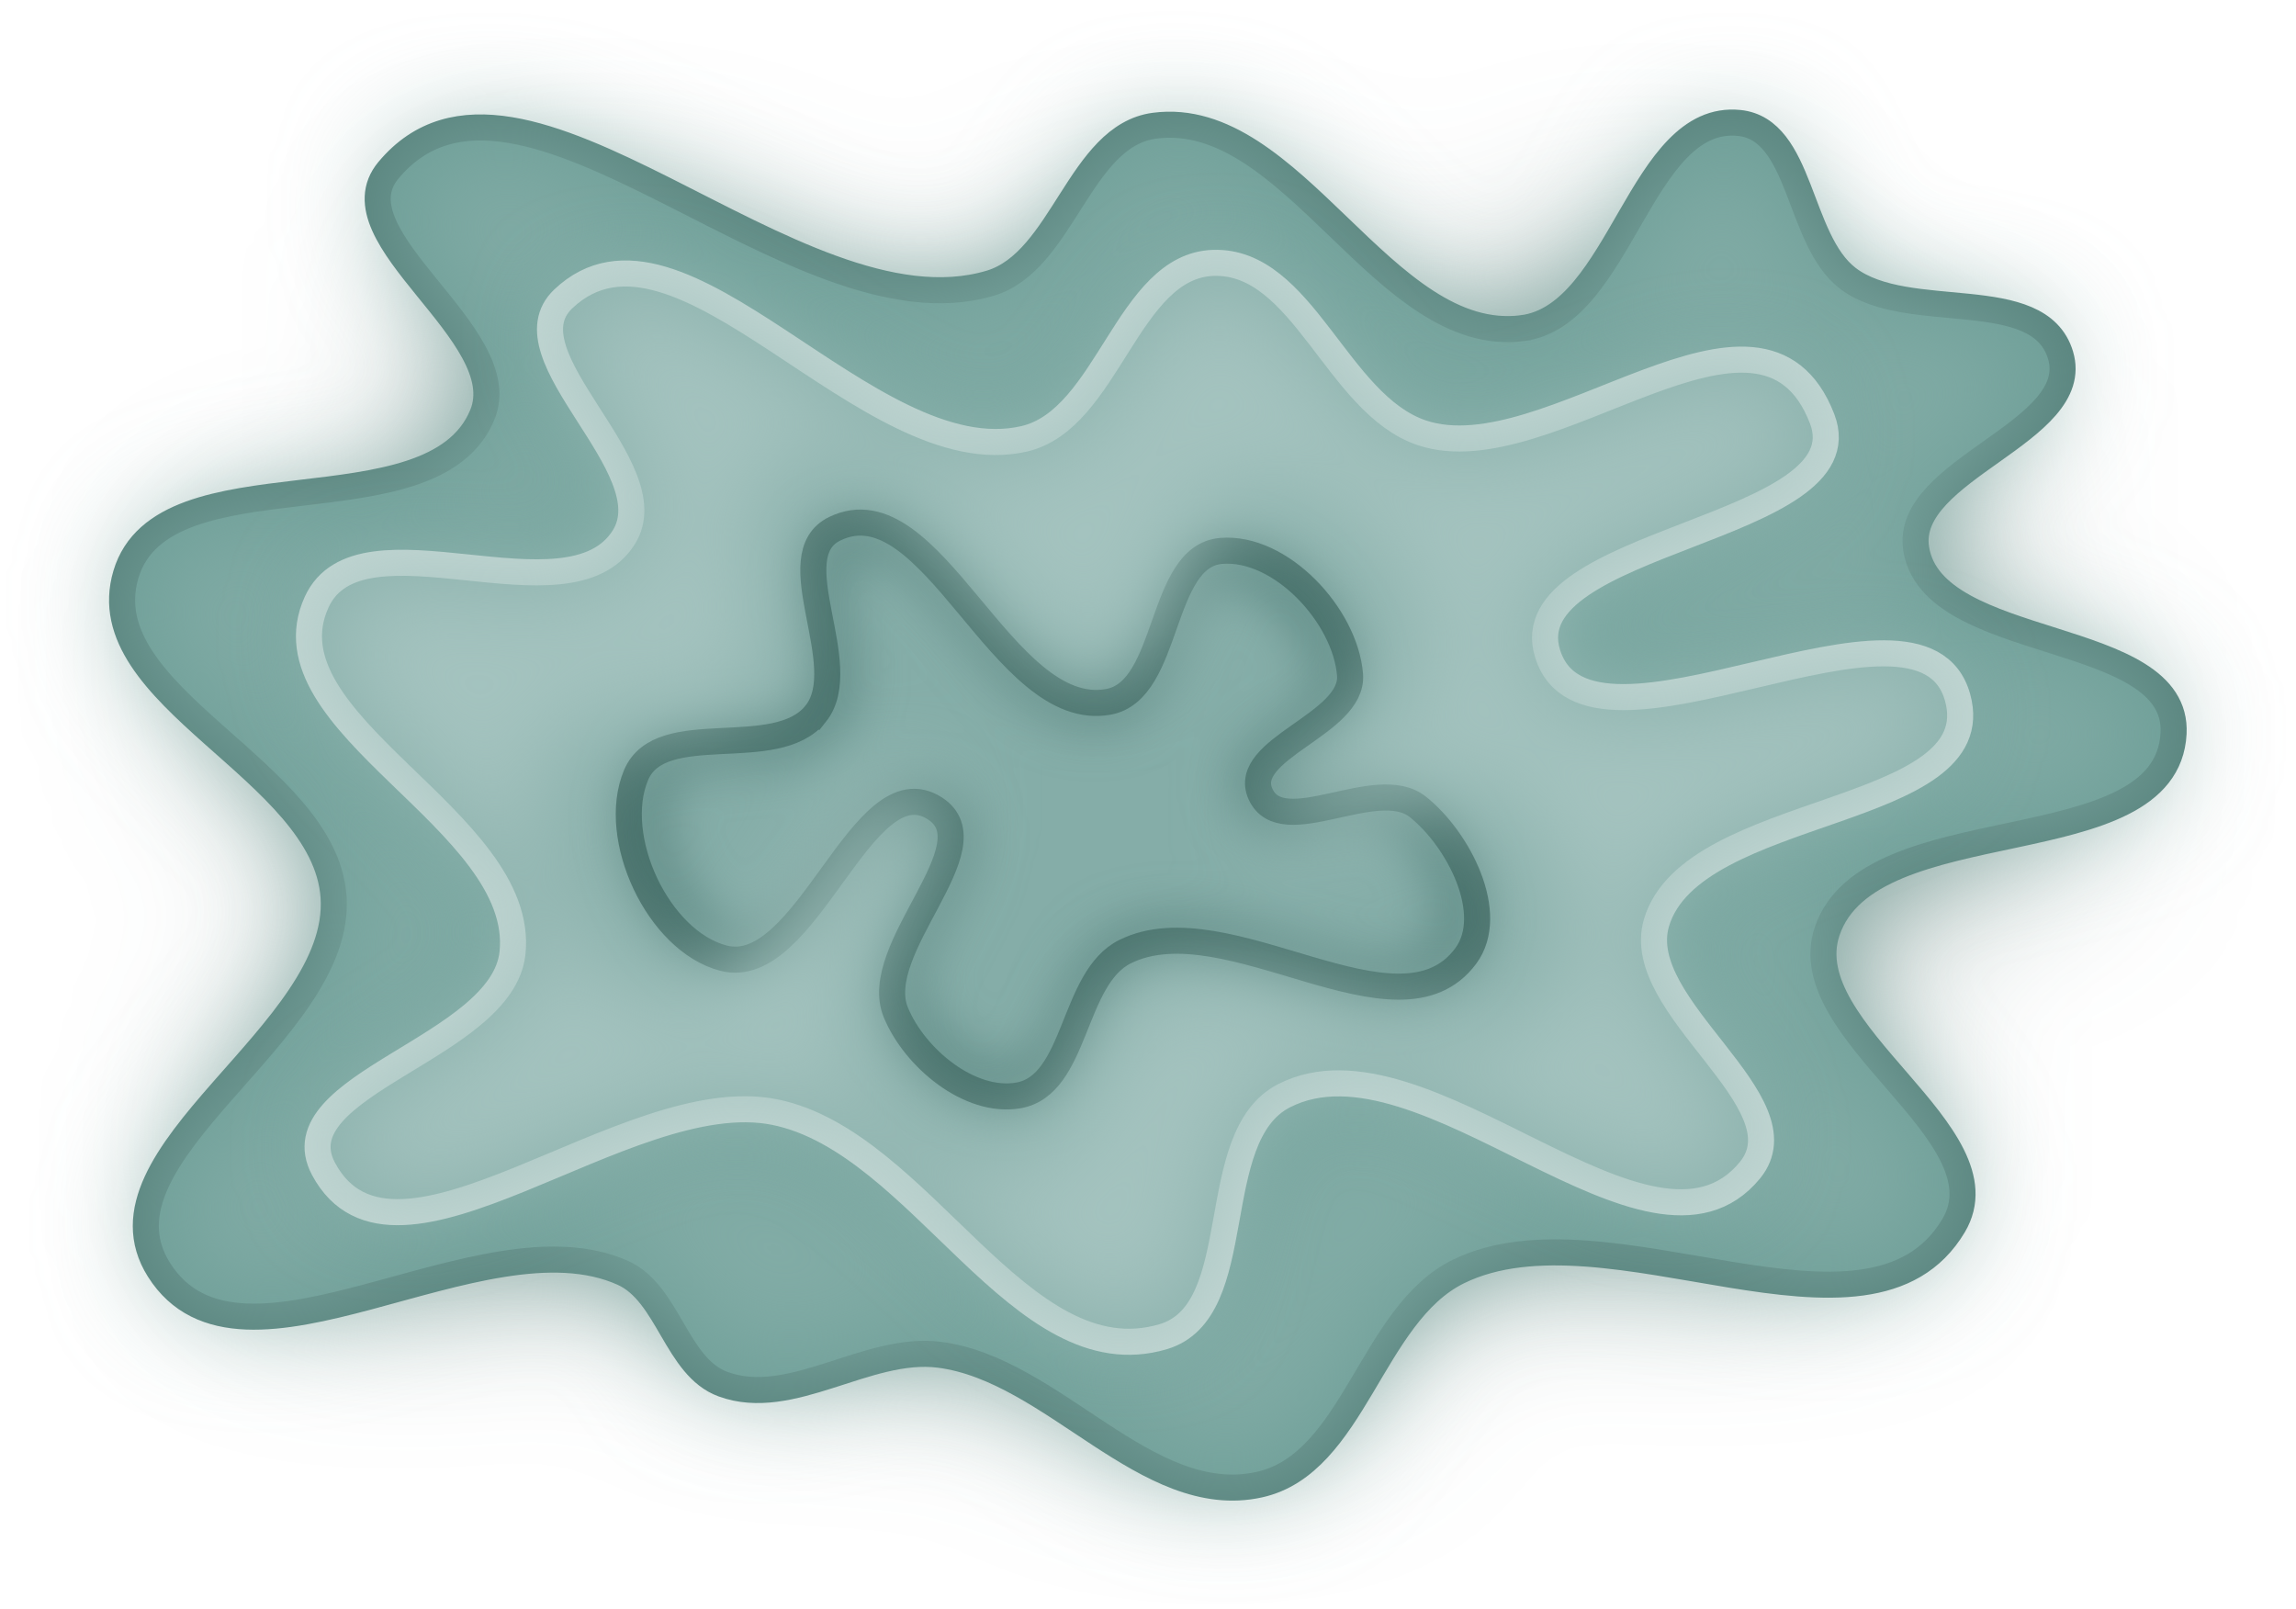
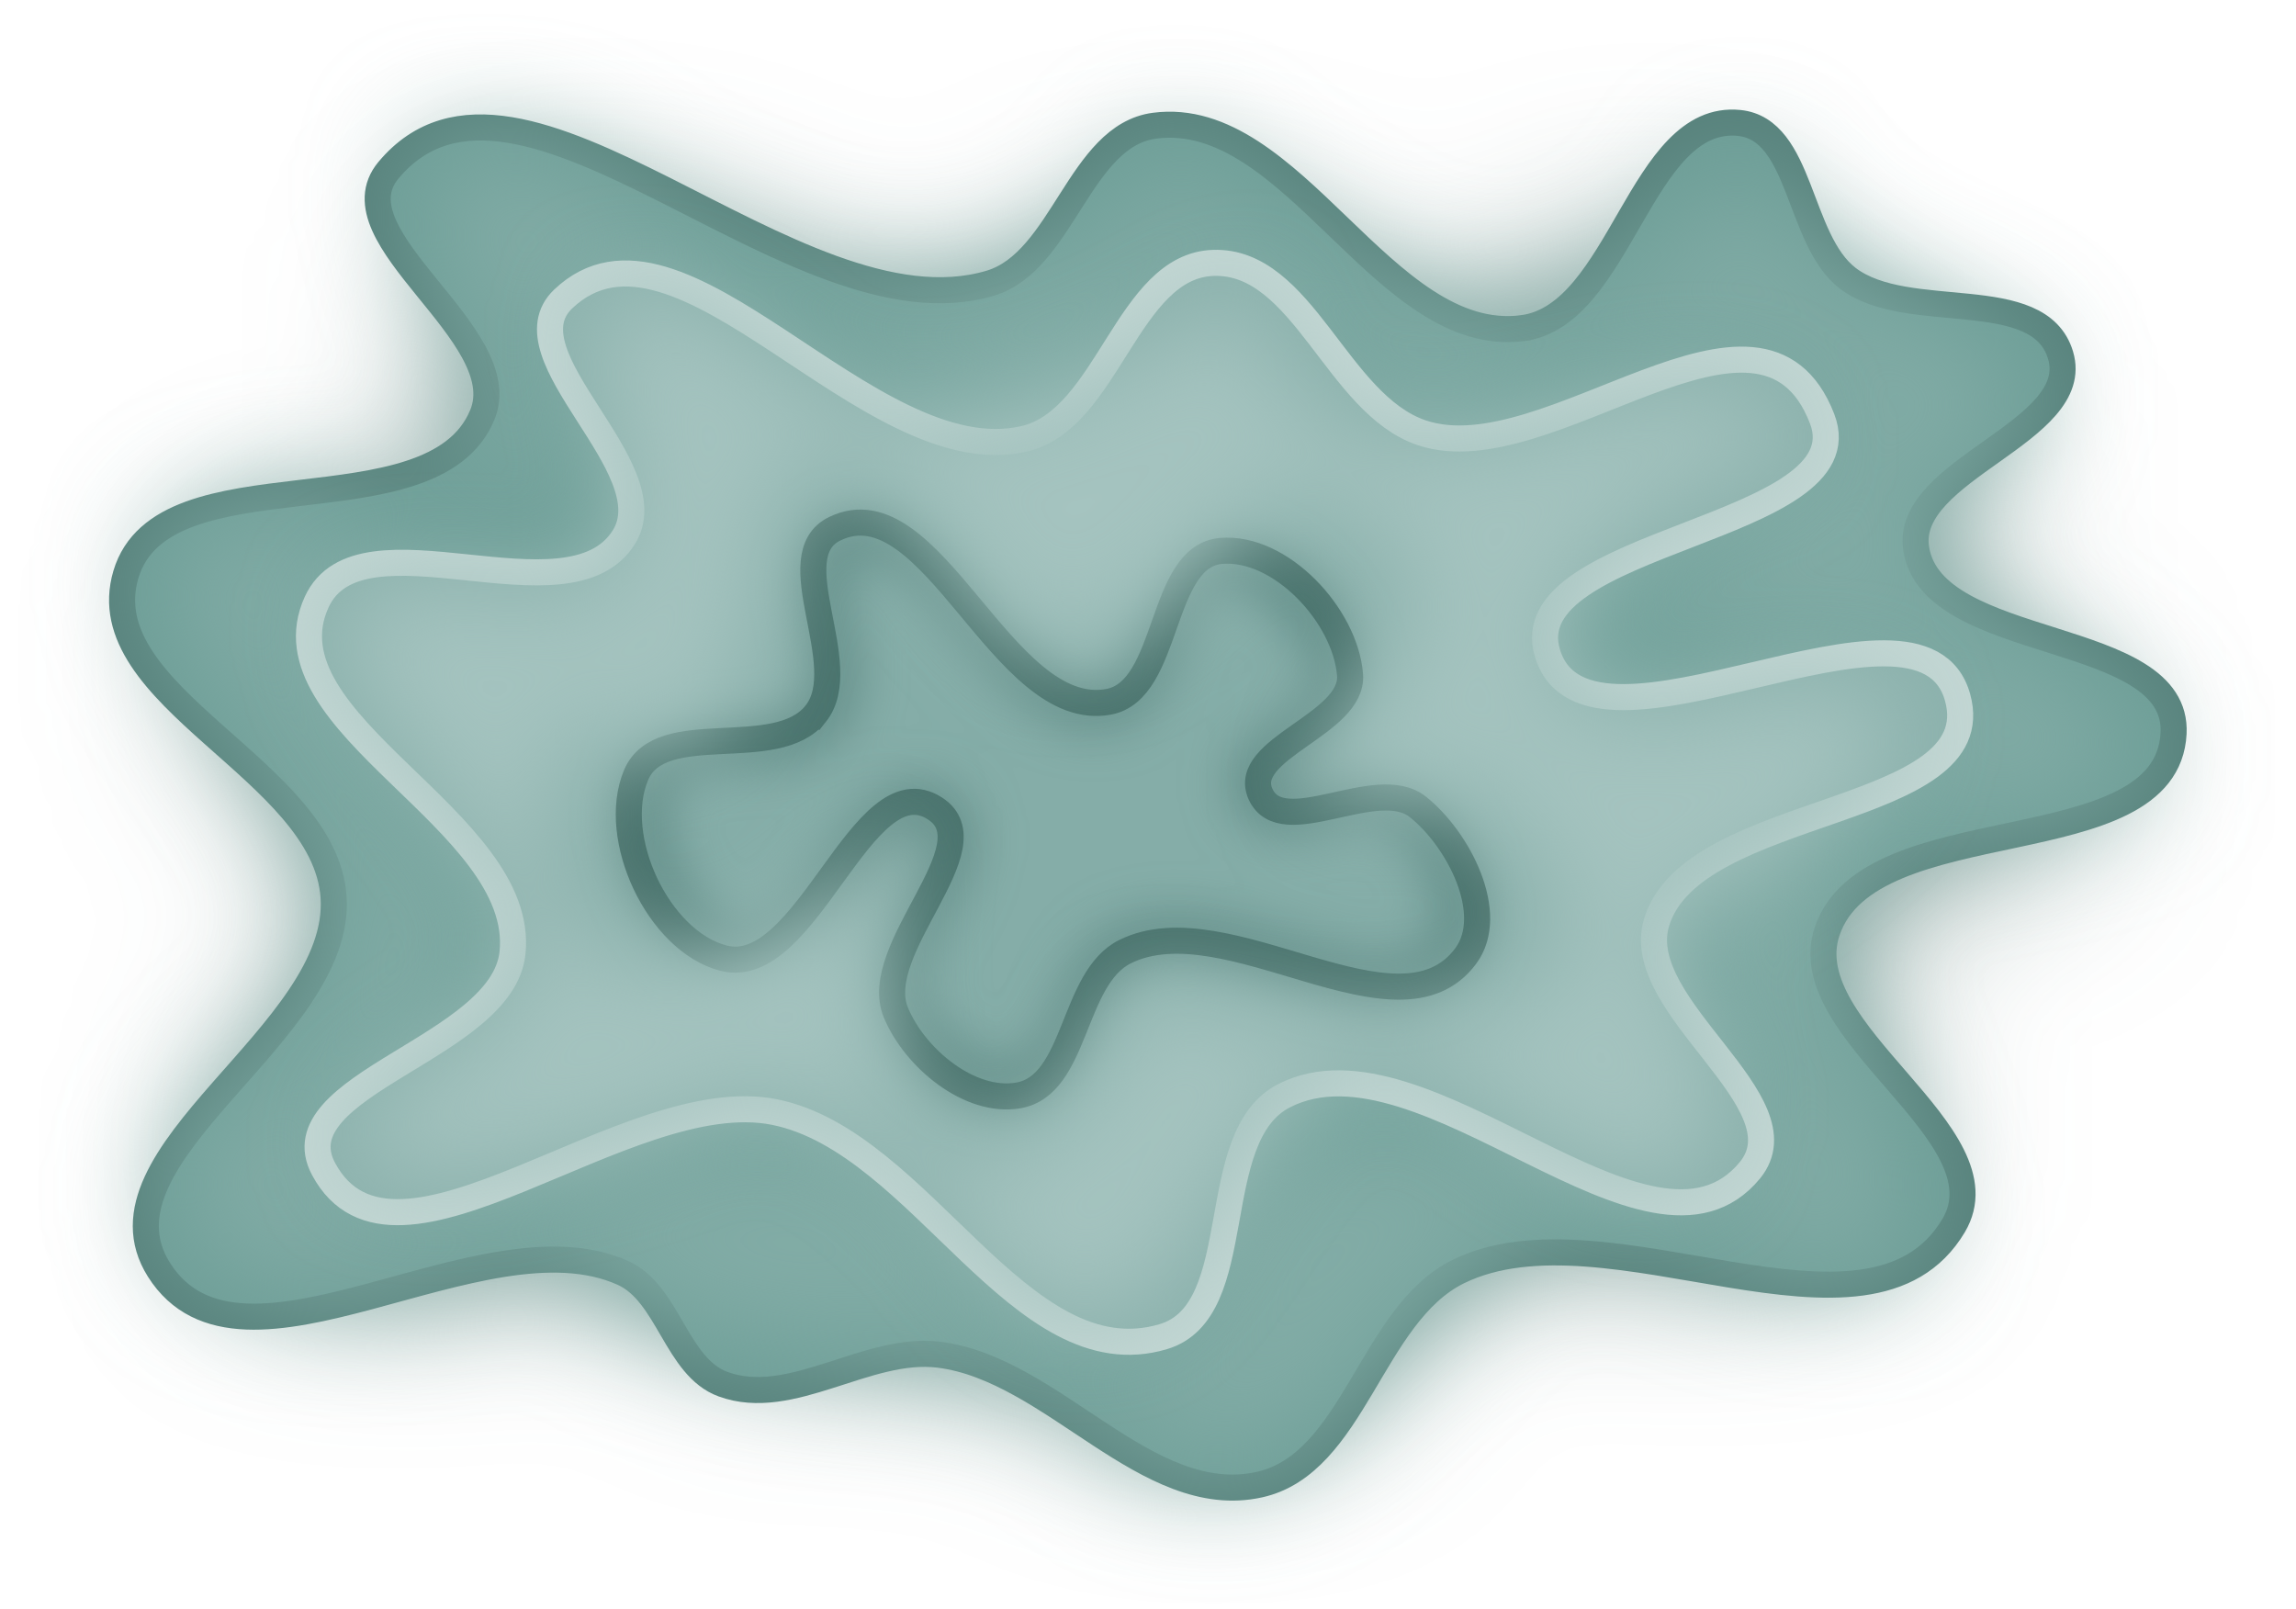
<svg xmlns="http://www.w3.org/2000/svg" width="1321.753" height="926.033" viewBox="0 0 349.714 245.013" version="1.1" id="svg1" xml:space="preserve">
  <defs id="defs1">
-     <filter style="color-interpolation-filters:sRGB" id="filter9" x="-0.068" y="-0.103" width="1.136" height="1.206">
+     <filter style="color-interpolation-filters:sRGB" id="filter9" x="-0.069" y="-0.103" width="1.138" height="1.206">
      <feGaussianBlur stdDeviation="32.943" id="feGaussianBlur9" />
    </filter>
-     <filter style="color-interpolation-filters:sRGB" id="filter10" x="-0.069" y="-0.107" width="1.139" height="1.214">
+     <filter style="color-interpolation-filters:sRGB" id="filter10" x="-0.072" y="-0.107" width="1.144" height="1.214">
      <feGaussianBlur stdDeviation="26.933" id="feGaussianBlur10" />
    </filter>
    <filter style="color-interpolation-filters:sRGB" id="filter4" x="-0.146" y="-0.22" width="1.292" height="1.439">
      <feGaussianBlur stdDeviation="19.031" id="feGaussianBlur4" />
    </filter>
    <filter style="color-interpolation-filters:sRGB" id="filter6" x="-0.077" y="-0.112" width="1.154" height="1.225">
      <feGaussianBlur stdDeviation="4.28" id="feGaussianBlur6" />
    </filter>
  </defs>
  <g id="layer1" transform="translate(-1987.203,-2547.742)">
    <path style="mix-blend-mode:normal;fill:#3e655e;fill-opacity:1;stroke:none;stroke-width:4.719;stroke-linecap:butt;stroke-linejoin:miter;stroke-dasharray:none;stroke-opacity:1;filter:url(#filter4)" d="m 2219.489,2602.095 c -21.15,2.713 -34.906,-33.616 -56.047,-30.837 -11.457,1.506 -13.948,20.694 -25.023,23.992 -29.796,8.875 -71.766,-41.078 -91.669,-17.194 -8.515,10.218 19.383,24.955 14.307,37.249 -7.565,18.327 -48.638,5.307 -54.285,24.312 -5.547,18.669 30.327,29.692 31.631,49.124 1.399,20.852 -37.75,39.102 -26.597,56.776 12.574,19.925 49.194,-9.185 70.681,0.481 6.924,3.115 8.098,14.325 15.226,16.941 10.398,3.816 21.936,-5.863 32.926,-4.48 17.403,2.19 31.628,23.566 48.758,19.79 14.459,-3.187 17.029,-25.939 30.322,-32.459 22.675,-11.123 62.55,14.705 75.443,-7.012 8.296,-13.973 -24.429,-29.363 -19.28,-44.776 6.421,-19.222 51.733,-9.941 52.779,-30.18 0.831,-16.068 -36.749,-12.253 -39.208,-28.154 -1.873,-12.111 25.51,-17.724 21.99,-29.462 -3.301,-11.005 -23.296,-4.728 -32.416,-11.717 -7.634,-5.85 -6.959,-22.679 -16.528,-23.652 -15.076,-1.534 -17.979,29.329 -33.009,31.257 z" id="path1" transform="matrix(0.8660488,0,0,0.8168503,289.2761,487.717)" />
    <path style="fill:#6c9d96;fill-opacity:1;stroke:#56817b;stroke-width:3.969;stroke-linecap:butt;stroke-linejoin:miter;stroke-dasharray:none;stroke-opacity:1" d="m 2219.097,2597.727 c -21.15,2.713 -34.906,-33.616 -56.047,-30.837 -11.457,1.506 -13.948,20.694 -25.023,23.992 -29.796,8.875 -71.766,-41.078 -91.669,-17.194 -8.515,10.218 19.383,24.955 14.307,37.249 -7.565,18.327 -48.638,5.307 -54.285,24.312 -5.547,18.669 30.327,29.692 31.631,49.124 1.399,20.852 -37.75,39.102 -26.597,56.776 12.574,19.925 49.194,-9.185 70.681,0.481 6.924,3.115 8.098,14.325 15.226,16.941 10.398,3.816 21.936,-5.863 32.926,-4.48 17.403,2.19 31.628,23.566 48.758,19.79 14.459,-3.187 17.029,-25.939 30.322,-32.459 22.675,-11.123 62.55,14.705 75.443,-7.012 8.296,-13.973 -24.429,-29.363 -19.28,-44.776 6.421,-19.222 51.733,-9.941 52.779,-30.18 0.831,-16.068 -36.749,-12.253 -39.208,-28.154 -1.873,-12.111 25.51,-17.724 21.99,-29.462 -3.301,-11.005 -23.296,-4.728 -32.416,-11.717 -7.634,-5.85 -6.959,-22.679 -16.528,-23.652 -15.076,-1.534 -17.979,29.329 -33.009,31.257 z" id="path4" />
-     <path style="opacity:1;fill:#82aca6;fill-opacity:1;stroke:none;stroke-width:15;stroke-linecap:round;stroke-linejoin:round;stroke-miterlimit:4.7;stroke-dasharray:none;stroke-opacity:1;filter:url(#filter9)" d="m 754.974,858.599 c -13.976,-5.159 -23.545,-10.571 -58.916,-33.326 -49.325,-31.732 -67.753,-38.669 -98.115,-36.935 -13.415,0.766 -26.47,3.457 -44.411,9.156 -48.346,15.357 -65.713,12.942 -80.804,-11.233 -24.017,-38.478 -31.093,-44.903 -55.872,-50.735 -26.07,-6.136 -54.398,-2.809 -115.481,13.566 -66.499,17.826 -90.675,19.948 -111.637,9.801 -11.554,-5.593 -22.117,-18.818 -24.292,-30.415 -3.693,-19.683 6.533,-38.085 48.425,-87.141 34.342,-40.215 44.37,-54.34 52.012,-73.258 16.154,-39.994 3.761,-72.474 -44.5,-116.62 -40.344,-36.904 -57.78,-55.432 -64.103,-68.122 -13.801,-27.695 -3.003,-52.117 28.204,-63.793 6.811,-2.548 27.525,-6.69 46.033,-9.204 86.182,-11.706 107.143,-19.558 122.597,-45.928 4.625,-7.893 5.971,-13.018 5.886,-22.417 -0.15,-16.573 -6.2,-28.256 -31.381,-60.593 -22.92,-29.434 -29.416,-40.428 -29.696,-50.26 -0.429,-15.075 21.115,-30.979 43.932,-32.432 29.232,-1.861 48.741,4.772 126.709,43.079 85.019,41.772 103.98,48.129 143.631,48.154 21.91,0.014 26.999,-0.697 36.933,-5.155 14.038,-6.301 27.442,-20.243 43.716,-45.47 22.078,-34.223 33.075,-43.27 52.415,-43.123 22.939,0.175 44.895,13.369 84.711,50.907 37.556,35.407 52.882,47.608 71.211,56.691 13.28,6.581 19.154,8.15 33.653,8.99 15.727,0.91 18.831,0.397 29.659,-4.9 16.241,-7.946 28.972,-22.686 49.448,-57.247 28.174,-47.557 44.471,-61.459 62.979,-53.725 8.791,3.673 14.135,11.7 23.468,35.251 19.983,50.423 32.193,60.562 79.295,65.846 49.048,5.503 62.235,9.883 68.553,22.772 6.277,12.808 -1.177,22.895 -35.999,48.717 -25.645,19.017 -39.644,32.778 -43.478,42.739 -4.103,10.66 -2.659,26.422 3.362,36.696 10.203,17.41 25.305,25.886 77.15,43.301 19.212,6.454 40.093,14.809 46.404,18.567 28.235,16.817 23.195,45.773 -10.641,61.133 -7.301,3.315 -24.703,8.713 -38.67,11.996 -13.967,3.283 -37.068,8.819 -51.336,12.301 -55.667,13.587 -81.671,35.472 -81.671,68.734 0,19.548 10.131,38.349 40.079,74.38 44.029,52.972 48.026,66.384 26.316,88.311 -20.999,21.209 -50.48,23.582 -130.035,10.47 -121.167,-19.971 -152.383,-10.425 -194.454,59.463 -20.45,33.971 -33.025,49.947 -45.312,57.567 -14.029,8.701 -37.772,10.161 -55.976,3.442 z m -3.249,-68.242 c 18.149,-9.336 25.907,-25.136 35.083,-71.448 7.328,-36.986 12.386,-50.622 21.864,-58.944 10.791,-9.475 21.152,-12.209 40.77,-10.758 22.073,1.632 40.425,8.238 92.958,33.465 63.441,30.464 87.008,37.321 110.931,32.275 22.106,-4.663 41.384,-24.418 41.53,-42.56 0.098,-12.127 -9.087,-29.917 -28.871,-55.917 -21.261,-27.941 -32.947,-48.922 -32.95,-59.159 0,-8.939 7.477,-22.224 16.875,-29.97 12.89,-10.625 30.023,-18.753 70.275,-33.34 48.363,-17.526 63.827,-25.041 75.451,-36.664 11.987,-11.987 15.72,-24.044 12.193,-39.381 -3.199,-13.908 -9.438,-22.444 -20.854,-28.53 -7.976,-4.252 -12.45,-4.886 -33.512,-4.748 -20.793,0.136 -31.016,1.697 -70.711,10.798 -82.343,18.88 -111.59,15.652 -111.59,-12.316 0,-16.546 17.476,-28.12 79.756,-52.819 42.547,-16.873 57.313,-24.792 68.146,-36.545 10.976,-11.908 14.694,-23.382 11.462,-35.382 -3.565,-13.24 -14.37,-28.747 -24.86,-35.677 -8.875,-5.863 -10.641,-6.18 -33.816,-6.067 -24.054,0.117 -24.957,0.311 -55.389,11.857 -73.249,27.791 -80.107,29.81 -101.647,29.913 -29.058,0.139 -38.217,-5.996 -70.631,-47.312 -36.239,-46.19 -57.108,-58.389 -85.683,-50.082 -16.281,4.733 -27.709,15.379 -46.103,42.95 -24.96,37.411 -30.526,44.304 -40.486,50.141 -28.321,16.597 -61.998,6.047 -137.165,-42.972 -64.828,-42.276 -94.407,-52.873 -121.053,-43.367 -20.523,7.322 -32.522,20.957 -32.522,36.958 0,15.93 2.983,22.54 30.675,67.971 17.726,29.081 19.349,41.084 7.2,53.233 -10.271,10.271 -25.318,12.279 -66.139,8.825 -44.723,-3.784 -67.482,-3.496 -80.004,1.013 -29.845,10.748 -39.463,45.563 -21.779,78.839 5.494,10.337 18.254,25.098 49.392,57.134 44.426,45.708 55.022,60.42 57.727,80.158 3.092,22.561 -8.081,35.772 -55.722,65.887 -17.649,11.156 -36.483,24.679 -41.854,30.05 -16.437,16.437 -18.241,33.497 -5.416,51.202 10.918,15.072 21.751,20.782 41.517,21.883 23.829,1.328 38.532,-2.674 99.736,-27.141 64.726,-25.876 82.295,-30.632 108.514,-29.379 32.125,1.536 52.197,13.881 107.067,65.85 43.902,41.581 61.595,54.573 84.712,62.209 16.757,5.535 41.917,4.557 54.924,-2.134 z" id="path8" transform="matrix(0.2645833,0,0,0.2645833,1968.07,2543.552)" />
+     <path style="opacity:1;fill:#82aca6;fill-opacity:1;stroke:none;stroke-width:15;stroke-linecap:round;stroke-linejoin:round;stroke-miterlimit:4.7;stroke-dasharray:none;stroke-opacity:1;filter:url(#filter9)" d="M 696.058,825.273 C 585.208,770.459 477.611,825.362 388.902,732.779 269.023,795.743 62.049,752.757 239.24,611.089 368.413,486.134 -19.094,308.063 281.842,301.999 472.078,295.139 178.803,41.461 404.26,110.848 518.967,190.755 665.523,224.774 746.258,96.194 866.469,199.206 984.304,253.151 1077.92,96.91 c 12.539,125.844 291.088,94.086 94.57,211.5 -3.238,90.102 279.24,140.165 36.835,183.6 -237.016,23.108 143.513,322.953 -158.609,246.117 C 884.271,638.068 850.801,970.934 696.058,825.273 Z m 55.667,-34.915 C 776.067,590.579 923.531,673.588 1053.332,714.947 1160.905,660.06 929.494,503.192 1130.35,489.757 1343.702,348.831 918.307,381.739 978.017,400.68 971.586,332.65 1248.662,269.891 1065.31,215.934 763.232,250.111 1020.372,344.847 758.505,161.047 671.63,391.422 486.765,90.631 381.175,204.757 429.219,481.248 413.138,164.146 244.194,366.772 c 31.444,109.733 203.217,219.455 8.501,290.721 37.299,170.406 296.769,-115.947 377.419,88.058 31.432,28.369 75.505,69.234 121.611,44.807 z" id="path8" transform="matrix(0.2645833,0,0,0.2645833,1968.07,2543.552)" />
    <path style="fill:#8bb1ac;fill-opacity:1;stroke:#c2d6d3;stroke-width:3.969;stroke-linecap:butt;stroke-linejoin:miter;stroke-dasharray:none;stroke-opacity:1" d="m 2222.924,2647.308 c 6.216,19.921 56.89,-13.437 62.449,6.675 5.079,18.376 -40.535,16.046 -45.876,34.348 -3.76,12.882 22.759,27.27 14.244,37.661 -15.152,18.489 -49.647,-22.253 -70.958,-11.351 -12.205,6.244 -5.241,32.77 -18.383,36.694 -21.849,6.525 -36.842,-29.69 -59.197,-34.202 -22.629,-4.567 -57.858,28.959 -68.718,8.657 -6.866,-12.835 27.254,-18.423 28.779,-32.888 2.138,-20.272 -38.304,-34.885 -29.834,-53.439 6.604,-14.466 38.381,3.59 46.803,-9.905 6.612,-10.594 -18.305,-27.661 -9.248,-36.274 17.7,-16.832 46.386,26.807 70.221,21.299 12.796,-2.957 15.673,-26.369 28.801,-26.799 13.671,-0.448 18.804,21.533 31.767,25.885 19.268,6.469 51.641,-26.264 60.958,-2.155 6.603,17.085 -47.263,18.311 -41.808,35.794 z" id="path3" />
    <path style="fill:#85ada8;fill-opacity:1;stroke:#4c736d;stroke-width:3.969;stroke-linecap:butt;stroke-linejoin:miter;stroke-dasharray:none;stroke-opacity:1" d="m 2111.454,2656.448 c 5.872,-7.386 -5.607,-24.048 2.898,-28.171 14.801,-7.175 25.525,29.35 41.704,26.363 9.412,-1.738 7.622,-22.206 17.162,-22.986 9.05,-0.74 18.889,9.825 19.616,18.868 0.607,7.546 -16.745,11.255 -13.64,18.159 3.286,7.304 17.672,-3.027 23.949,1.948 6.236,4.943 12.051,16.323 7.316,22.722 -10.277,13.887 -36.379,-8.324 -51.878,-0.664 -8.166,4.036 -7.311,20.392 -16.295,21.913 -7.396,1.252 -15.748,-5.691 -18.623,-12.617 -4.047,-9.749 14.811,-25.397 5.933,-31.107 -11.064,-7.115 -19.475,26.122 -32.205,22.807 -9.967,-2.596 -17.303,-18.399 -13.302,-27.889 3.74,-8.871 21.361,-1.797 27.364,-9.347 z" id="path5" />
    <path style="color:#000000;mix-blend-mode:normal;fill:#46746e;stroke-width:1.038;-inkscape-stroke:none;filter:url(#filter6);fill-opacity:1" d="m 2116.771,2625.578 c -1.091,0.145 -2.19,0.467 -3.285,0.998 -2.756,1.336 -4.076,4.037 -4.326,6.703 -0.25,2.666 0.265,5.488 0.807,8.318 0.542,2.83 1.131,5.664 1.238,8.086 0.107,2.422 -0.259,4.3 -1.305,5.615 -1.112,1.399 -2.827,2.204 -5.137,2.689 -2.309,0.485 -5.109,0.597 -7.941,0.74 -2.833,0.143 -5.7,0.307 -8.309,1.113 -2.609,0.806 -5.064,2.449 -6.252,5.268 -2.322,5.508 -1.315,12.301 1.447,18.148 2.762,5.847 7.364,10.916 13.184,12.432 4.016,1.046 7.705,-0.872 10.691,-3.627 2.987,-2.756 5.609,-6.461 8.143,-9.957 2.534,-3.496 5,-6.781 7.211,-8.574 1.105,-0.897 2.106,-1.397 2.951,-1.539 0.845,-0.142 1.595,-0.03 2.635,0.639 0.802,0.516 1.129,0.984 1.324,1.553 0.196,0.569 0.234,1.325 0.049,2.311 -0.371,1.97 -1.671,4.68 -3.207,7.576 -1.536,2.896 -3.283,6.001 -4.424,9.152 -1.141,3.151 -1.728,6.492 -0.435,9.607 1.608,3.874 4.615,7.56 8.285,10.221 3.67,2.661 8.087,4.339 12.502,3.592 2.828,-0.479 4.962,-2.215 6.465,-4.291 1.503,-2.076 2.523,-4.521 3.498,-6.938 1.95,-4.834 3.777,-9.327 6.881,-10.861 6.67,-3.296 16.641,-0.089 26.459,2.791 4.909,1.44 9.747,2.745 14.273,2.756 4.526,0.011 8.903,-1.484 11.861,-5.482 2.933,-3.964 2.494,-9.174 0.713,-13.801 -1.782,-4.626 -4.927,-8.911 -8.391,-11.656 -2.12,-1.681 -4.766,-1.972 -7.295,-1.801 -2.529,0.172 -5.09,0.798 -7.459,1.316 -2.369,0.518 -4.556,0.903 -6.041,0.797 -1.485,-0.106 -2.051,-0.347 -2.578,-1.52 v 0 c -0.466,-1.035 -0.287,-1.496 0.631,-2.613 0.918,-1.117 2.664,-2.432 4.588,-3.789 1.924,-1.357 4.02,-2.778 5.715,-4.5 1.695,-1.722 3.088,-3.949 2.875,-6.601 -0.416,-5.173 -3.294,-10.381 -7.264,-14.348 -3.97,-3.967 -9.145,-6.775 -14.492,-6.338 -3.092,0.253 -5.383,2.233 -6.891,4.58 -1.508,2.347 -2.484,5.147 -3.447,7.869 -0.963,2.722 -1.907,5.367 -3.053,7.277 -1.146,1.911 -2.312,2.979 -3.971,3.285 -3.296,0.609 -6.357,-0.745 -9.639,-3.447 -3.282,-2.703 -6.561,-6.683 -9.846,-10.623 -3.285,-3.941 -6.563,-7.849 -10.226,-10.447 -2.748,-1.949 -5.94,-3.113 -9.213,-2.678 z m 0.619,3.861 c 2.101,-0.329 4.037,0.45 6.299,2.055 3.016,2.139 6.204,5.83 9.473,9.75 3.268,3.92 6.629,8.063 10.371,11.145 3.742,3.081 8.089,5.172 12.883,4.287 3.048,-0.563 5.189,-2.704 6.652,-5.144 1.464,-2.44 2.432,-5.286 3.391,-7.996 0.959,-2.71 1.911,-5.283 3.045,-7.047 1.133,-1.764 2.197,-2.634 3.875,-2.772 3.702,-0.303 7.971,1.8 11.365,5.191 3.394,3.392 5.802,7.987 6.113,11.857 0.09,1.12 -0.457,2.189 -1.748,3.5 -1.291,1.312 -3.226,2.665 -5.176,4.041 -1.95,1.376 -3.922,2.754 -5.365,4.51 -1.443,1.756 -2.271,4.346 -1.184,6.764 1.115,2.48 3.582,3.685 5.914,3.852 2.332,0.167 4.749,-0.349 7.172,-0.879 2.423,-0.53 4.842,-1.096 6.879,-1.234 2.036,-0.138 3.542,0.144 4.561,0.951 2.772,2.197 5.653,6.073 7.154,9.973 1.502,3.899 1.603,7.579 -0.199,10.014 -2.18,2.946 -4.919,3.884 -8.662,3.875 -3.743,-0.01 -8.327,-1.176 -13.166,-2.596 -9.677,-2.839 -20.505,-6.905 -29.334,-2.541 -5.062,2.502 -6.893,8.202 -8.803,12.935 -0.955,2.366 -1.915,4.549 -3.033,6.094 -1.118,1.544 -2.248,2.423 -3.912,2.705 -2.982,0.505 -6.438,-0.662 -9.512,-2.891 -3.074,-2.229 -5.681,-5.478 -6.947,-8.529 -0.731,-1.76 -0.477,-4.031 0.502,-6.734 0.979,-2.703 2.634,-5.696 4.197,-8.645 1.563,-2.948 3.06,-5.827 3.602,-8.701 0.271,-1.437 0.293,-2.918 -0.195,-4.336 -0.488,-1.418 -1.514,-2.688 -2.932,-3.6 -1.727,-1.111 -3.659,-1.515 -5.441,-1.215 -1.782,0.3 -3.353,1.204 -4.791,2.371 -2.876,2.334 -5.382,5.817 -7.926,9.326 -2.543,3.51 -5.103,7.047 -7.619,9.369 -2.517,2.322 -4.652,3.317 -7,2.705 -4.148,-1.08 -8.198,-5.211 -10.596,-10.287 -2.398,-5.076 -3.058,-10.93 -1.379,-14.912 0.681,-1.617 1.833,-2.418 3.768,-3.016 1.935,-0.598 4.547,-0.8 7.338,-0.941 2.791,-0.141 5.757,-0.232 8.557,-0.82 2.8,-0.589 5.537,-1.73 7.426,-4.106 1.89,-2.377 2.292,-5.352 2.164,-8.26 -0.128,-2.908 -0.776,-5.882 -1.307,-8.656 -0.531,-2.774 -0.925,-5.353 -0.752,-7.201 0.173,-1.848 0.609,-2.776 2.106,-3.502 0.755,-0.366 1.474,-0.599 2.174,-0.709 z" id="path2" transform="matrix(0.9637576,0,0,0.9637576,77.83337,96.80916)" />
-     <path style="opacity:1;mix-blend-mode:normal;fill:#a4c3bf;fill-opacity:1;stroke:none;stroke-width:15;stroke-linecap:round;stroke-linejoin:round;stroke-miterlimit:4.7;stroke-dasharray:none;stroke-opacity:1;filter:url(#filter10)" d="m 693.849,772.705 c -18.808,-9.14 -35.315,-22.135 -70.711,-55.663 -61.629,-58.378 -88.311,-72.714 -130.299,-70.008 -26.042,1.678 -42.156,6.436 -97.7,28.848 -57.842,23.339 -73.333,28.168 -91.303,28.462 -16.057,0.263 -25.473,-3.452 -32.999,-13.02 -14.102,-17.928 -6.626,-29.39 36.712,-56.28 45.436,-28.192 58.697,-40.437 66.017,-60.957 3.93,-11.017 3.89,-16.922 -0.217,-32.796 -5.555,-21.465 -15.447,-34.951 -57.359,-78.196 -47.188,-48.689 -54.764,-59.331 -55.834,-78.429 -0.885,-15.794 3.722,-25.212 15.409,-31.498 8.867,-4.769 37.519,-5.233 79.095,-1.281 45.694,4.344 68.934,-1.471 82.371,-20.612 5.18,-7.378 6.333,-11.319 6.333,-21.652 0,-14.956 -5.605,-27.951 -27.623,-64.051 -18.008,-29.524 -21.215,-39.492 -15.27,-47.455 8.951,-11.988 15.163,-14.711 33.566,-14.711 16.033,0 18.537,0.685 37.948,10.388 11.43,5.713 34.703,19.515 51.718,30.67 63.851,41.861 89.913,53.343 121.534,53.542 31.147,0.196 46.651,-10.82 73.172,-51.996 19.504,-30.281 28.268,-40.739 38.521,-45.97 22.557,-11.508 39.433,-1.923 73.843,41.936 22.546,28.738 35.373,40.75 51.62,48.34 10.853,5.071 15.216,5.824 32.428,5.602 22.044,-0.285 40.751,-5.464 91.028,-25.2 14.82,-5.818 32.719,-12.306 39.775,-14.418 17.222,-5.155 39.444,-5.285 48.746,-0.286 8.742,4.698 17.953,18.059 19.648,28.5 1.055,6.499 0.121,8.986 -5.979,15.935 -8.72,9.932 -25.886,18.802 -73.368,37.912 -51.692,20.805 -68.478,31.346 -76.585,48.093 -11.623,24.011 1.743,49.926 29.328,56.859 16.771,4.216 46.214,1.043 95.346,-10.273 52.664,-12.13 81.797,-14.787 94.748,-8.641 14.494,6.878 18.776,23.049 9.661,36.487 -6.949,10.244 -26.168,20.084 -70.985,36.343 -47.45,17.214 -67.595,27.543 -82.444,42.268 -8.863,8.789 -12.286,14.218 -15.127,23.99 -6.454,22.202 -0.504,38.068 28.631,76.339 36.343,47.74 38.537,61.901 11.607,74.937 -20.128,9.744 -39.834,4.999 -102.045,-24.57 -51.908,-24.672 -70.331,-32.137 -89.158,-36.127 -39.485,-8.369 -69.311,2.548 -83.509,30.565 -3.343,6.597 -8.807,26.157 -13.357,47.813 -11.941,56.837 -17.625,64.875 -46.697,66.031 -15.026,0.598 -18.499,-0.065 -30.234,-5.768 z m -25.288,-92.179 c 9.901,-5.12 21.357,-20.421 28.717,-38.359 18.226,-44.414 24.391,-52.999 42.348,-58.963 16.827,-5.589 44.288,-3.229 80.176,6.89 62.814,17.712 70.249,19.316 90.598,19.553 24.466,0.285 36.319,-3.789 49.178,-16.905 15.457,-15.765 19.348,-34.302 12.621,-60.126 -9.288,-35.658 -37.414,-65.286 -61.944,-65.251 -12.737,0.018 -23.291,3.438 -52.888,17.138 -15.63,7.235 -30.735,12.691 -36.791,13.29 -9.129,0.903 -10.685,0.389 -13.954,-4.6 -6.827,-10.419 -0.175,-18.103 41.203,-47.602 34.699,-24.737 44.322,-40.375 39.588,-64.332 -10.26,-51.921 -69.746,-96.511 -106.855,-80.096 -12.495,5.527 -21.32,17.148 -29.402,38.717 -18.751,50.041 -24.296,58.374 -40.269,60.516 -19.525,2.619 -40.358,-12.638 -78.591,-57.557 -28.097,-33.01 -49.98,-53.718 -62.718,-59.353 -17.916,-7.925 -41.95,-4.583 -52.91,7.358 -10.824,11.793 -11.947,25.547 -5.119,62.709 11.029,60.028 5.105,67.73 -56.214,73.096 -47.095,4.121 -58.973,9.18 -67.842,28.898 -13.968,31.054 -0.407,84.399 28.873,113.575 15.81,15.753 28.592,21.975 45.145,21.975 27.895,0 43.253,-15.039 85.132,-83.361 23.961,-39.09 38.461,-51.83 52.345,-45.992 9.994,4.202 12.711,8.802 11.507,19.483 -1.162,10.305 -4.118,16.848 -27.684,61.263 -17.362,32.724 -23.868,52.934 -21.828,67.814 4.061,29.632 38.796,65.439 71.255,73.457 10.457,2.583 28.114,1.01 36.324,-3.235 z" id="path9" transform="matrix(0.2645833,0,0,0.2645833,1968.07,2543.552)" />
+     <path style="opacity:1;mix-blend-mode:normal;fill:#a4c3bf;fill-opacity:1;stroke:none;stroke-width:15;stroke-linecap:round;stroke-linejoin:round;stroke-miterlimit:4.7;stroke-dasharray:none;stroke-opacity:1;filter:url(#filter10)" d="m 492.838,647.034 c -76.866,45.168 -344.491,88.422 -148.768,-36.088 126.946,-88.46 -239.757,-277.84 12.172,-258.304 190.702,36.992 -64.329,-266.756 150.433,-139.433 104.775,125.594 363.758,-86.736 282.971,-32.929 49.746,204.292 284.172,-26.225 318.389,100.168 -139.876,12.11 -217.617,193.261 -25.279,132.591 229.343,-23.928 -93.104,177.79 -64.147,130.446 64.127,96.362 67.728,210.556 -73.127,121.427 C 762.251,500.472 776.608,931.398 617.566,711.441 584.119,678.686 543.401,643.139 492.838,647.034 Z m 246.788,-63.83 C 842.379,629.701 1089.493,602.615 910.255,467.366 676.034,522.104 1026.548,357.277 811.465,299.452 737.63,356.378 685.462,467.272 602.891,310.322 450.085,184.712 577.501,503.598 402.6,436.88 328.488,627.743 548.51,593.644 598.987,461.744 c -33.913,65.904 -38.197,312.605 95.768,184.287 11.417,-21.044 18.409,-53.577 44.871,-62.827 z" id="path9" transform="matrix(0.2645833,0,0,0.2645833,1968.07,2543.552)" />
  </g>
</svg>
